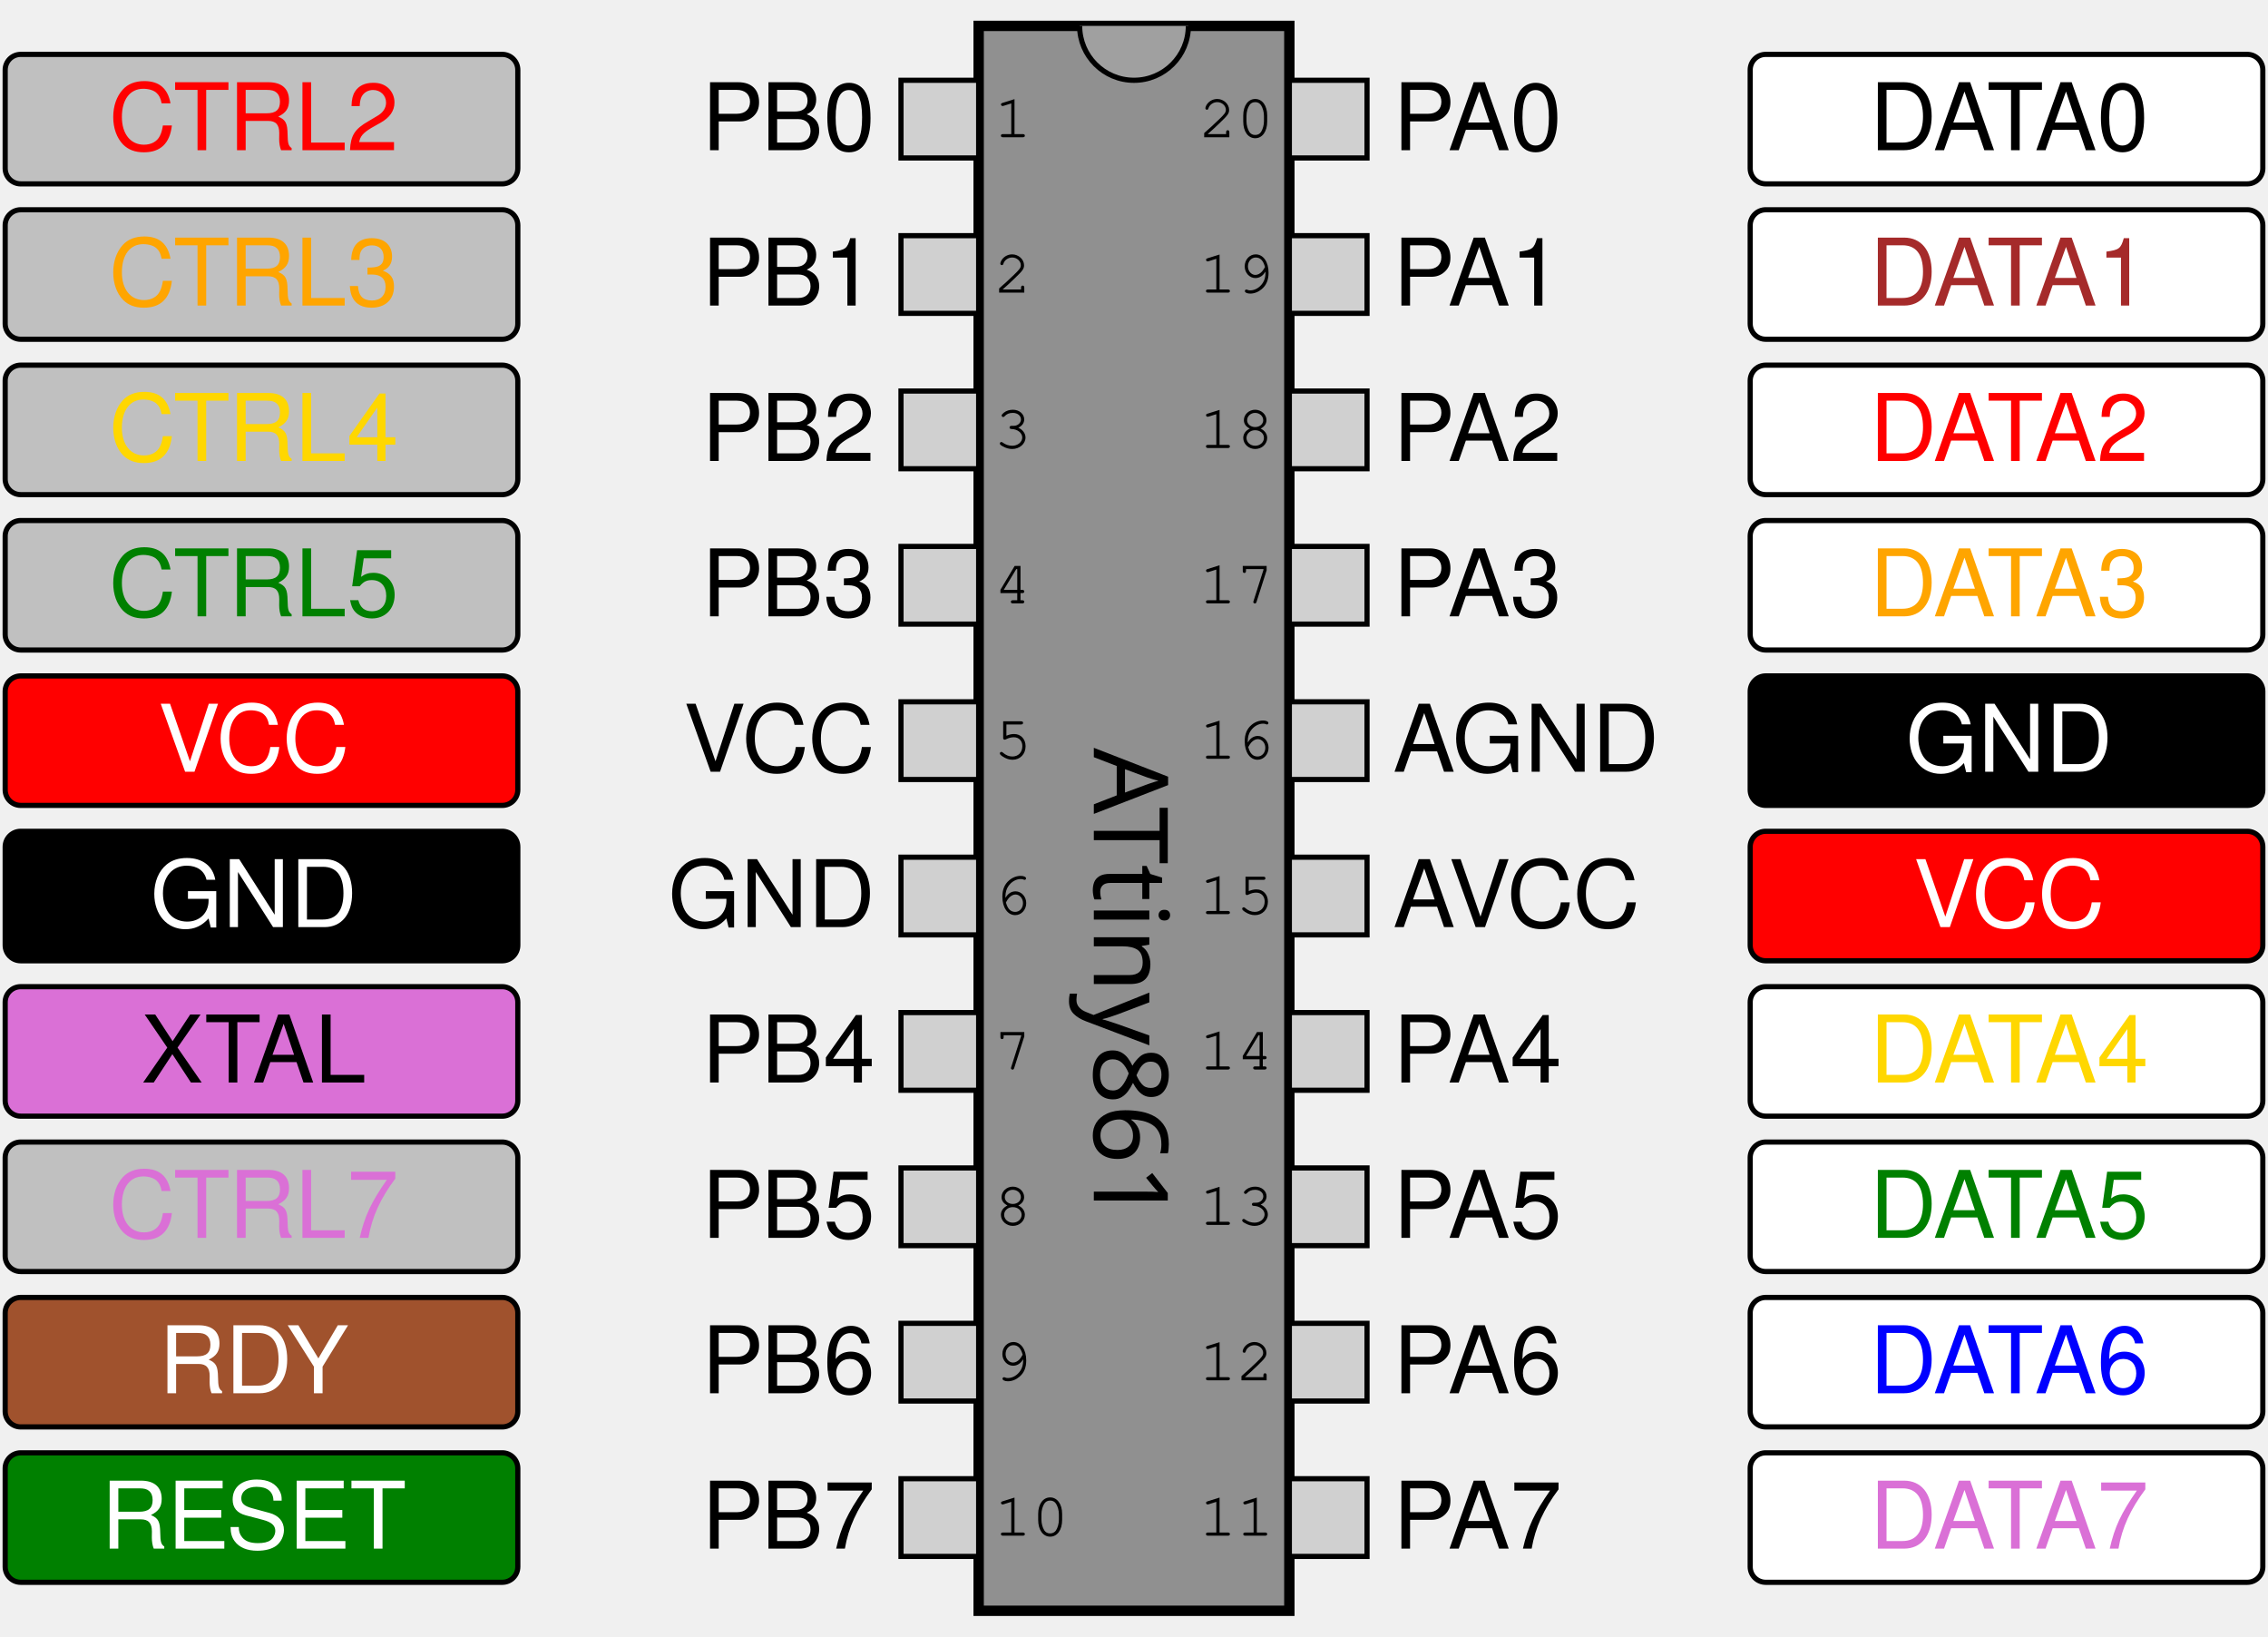
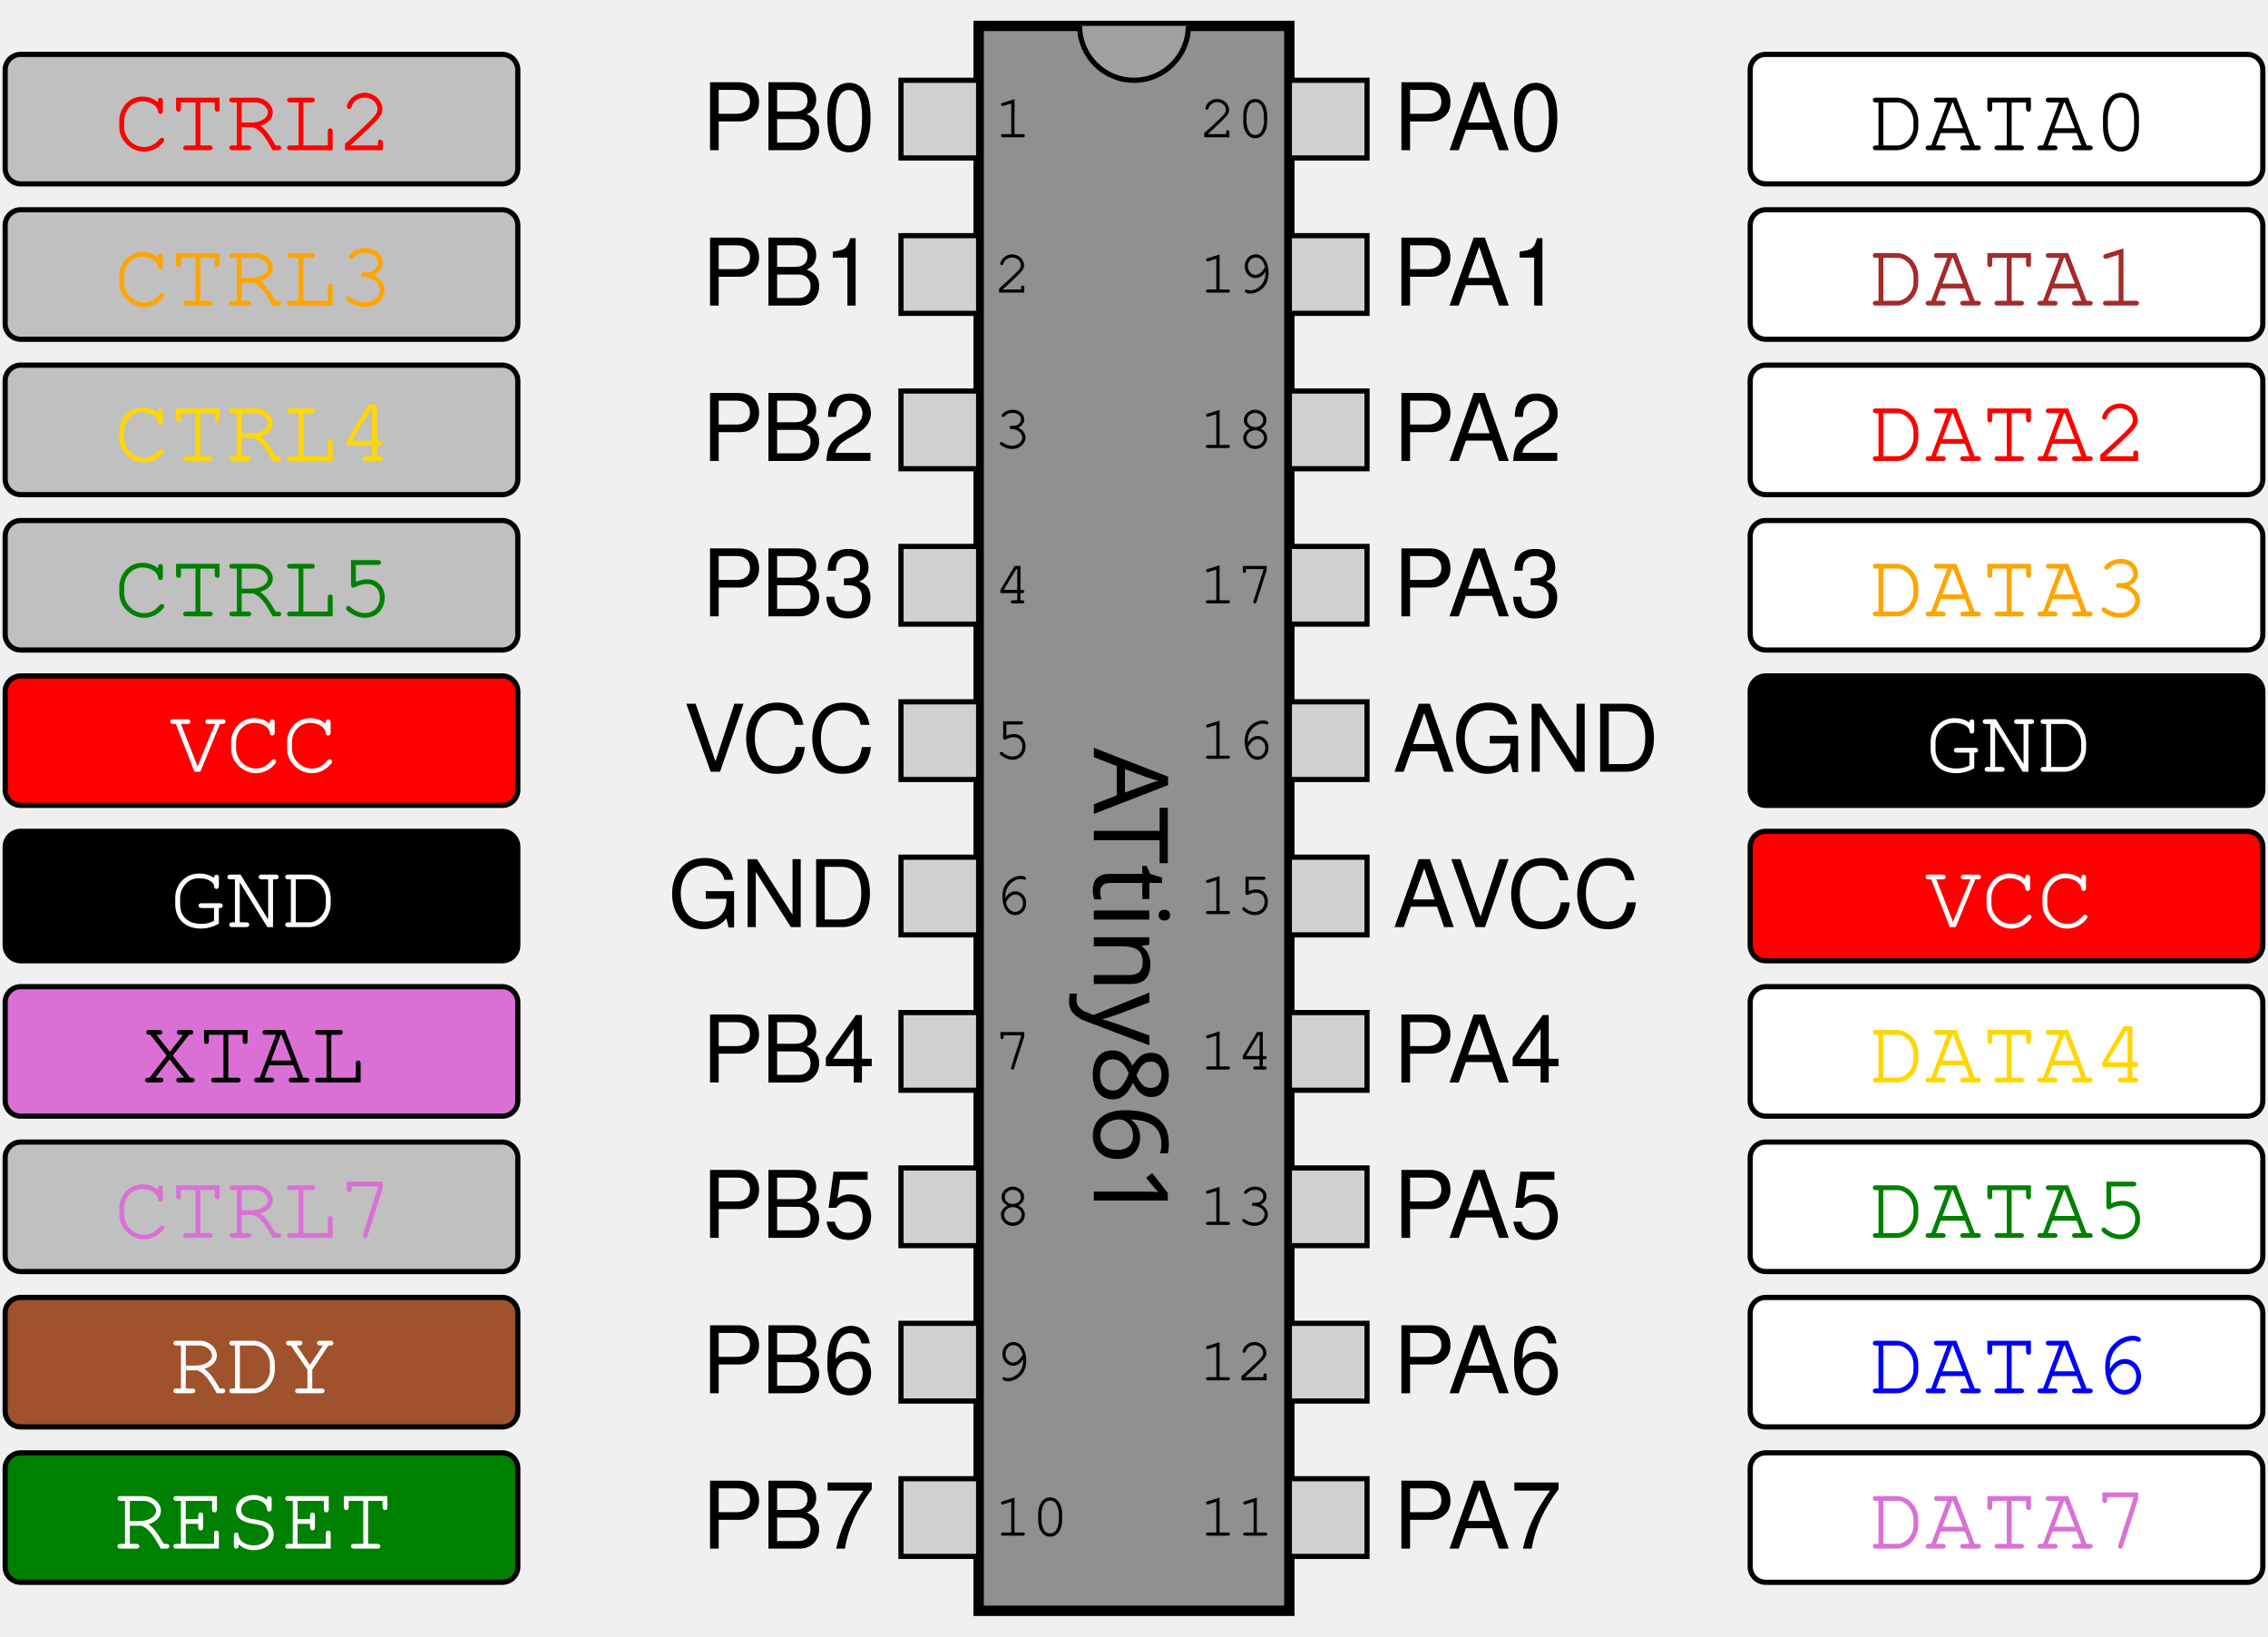
<svg xmlns="http://www.w3.org/2000/svg" version="1.1" viewBox="0 0 438.0 316.0">
  <defs>
    <style type="text/css">
     .ic       { fill:#909090; stroke:#000000; stroke-width:2.0 }
     .notch    { fill:#a0a0a0; stroke:#000000; stroke-width:1.0 }
     .pin      { fill:#d0d0d0; stroke:#000000; stroke-width:1.0 }
     .callout  { fill:none; stroke-width:3.0; stroke-linecap:round }
     .calloutb { stroke:white; fill:none;
                 stroke-width:5.0; stroke:opacity:75%; stroke-linecap:round }
     .pinno    { font-family:"Courier"; font-size:12px }
     .label    { font-family:"Helvetica"; font-size:18px }
-      .function { font-family:"Helvetica"; font-size:18px; text-anchor:middle }
+      .function { font-family:"Courier"; font-size:18px; text-anchor:middle }
     .title    { font-family:"Helvetica-Bold"; font-size:20px; text-anchor:middle; writing-mode:tb; alignment-baseline:central }
     .funbox   { stroke:black }
     
  </style>
  </defs>
  <rect class="ic" x="189.0" y="5" width="60.0" height="306.0" />
  <path class="notch" d="M208.5,5 a10.5,10.5 0 0,0 21,0" />
  <text class="title" x="219.0" y="158.0">
    ATtiny861
  </text>
  <rect class="pin" x="174.0" y="15.5" width="15.0" height="15.0" />
  <text class="label" x="169.0" y="29.0" text-anchor="end">
    PB0
  </text>
  <text class="pinno" x="192.0" y="26.5">
    1
  </text>
  <rect class="funbox" x="1" y="10.5" width="99" height="25.0" rx="3" style="fill:silver" />
  <text class="function" x="49" y="29.0" style="fill:red">
    CTRL2
  </text>
  <rect class="pin" x="174.0" y="45.5" width="15.0" height="15.0" />
  <text class="label" x="169.0" y="59.0" text-anchor="end">
    PB1
  </text>
  <text class="pinno" x="192.0" y="56.5">
    2
  </text>
  <rect class="funbox" x="1" y="40.5" width="99" height="25.0" rx="3" style="fill:silver" />
  <text class="function" x="49" y="59.0" style="fill:orange">
    CTRL3
  </text>
  <rect class="pin" x="174.0" y="75.5" width="15.0" height="15.0" />
  <text class="label" x="169.0" y="89.0" text-anchor="end">
    PB2
  </text>
  <text class="pinno" x="192.0" y="86.5">
    3
  </text>
  <rect class="funbox" x="1" y="70.5" width="99" height="25.0" rx="3" style="fill:silver" />
  <text class="function" x="49" y="89.0" style="fill:gold">
    CTRL4
  </text>
  <rect class="pin" x="174.0" y="105.5" width="15.0" height="15.0" />
  <text class="label" x="169.0" y="119.0" text-anchor="end">
    PB3
  </text>
  <text class="pinno" x="192.0" y="116.5">
    4
  </text>
  <rect class="funbox" x="1" y="100.5" width="99" height="25.0" rx="3" style="fill:silver" />
  <text class="function" x="49" y="119.0" style="fill:green">
    CTRL5
  </text>
  <rect class="pin" x="174.0" y="135.5" width="15.0" height="15.0" />
  <text class="label" x="169.0" y="149.0" text-anchor="end">
    VCC
  </text>
  <text class="pinno" x="192.0" y="146.5">
    5
  </text>
  <rect class="funbox" x="1" y="130.5" width="99" height="25.0" rx="3" style="fill:red" />
  <text class="function" x="49" y="149.0" style="fill:white">
    VCC
  </text>
  <rect class="pin" x="174.0" y="165.5" width="15.0" height="15.0" />
  <text class="label" x="169.0" y="179.0" text-anchor="end">
    GND
  </text>
  <text class="pinno" x="192.0" y="176.5">
    6
  </text>
  <rect class="funbox" x="1" y="160.5" width="99" height="25.0" rx="3" style="fill:black" />
  <text class="function" x="49" y="179.0" style="fill:white">
    GND
  </text>
  <rect class="pin" x="174.0" y="195.5" width="15.0" height="15.0" />
  <text class="label" x="169.0" y="209.0" text-anchor="end">
    PB4
  </text>
  <text class="pinno" x="192.0" y="206.5">
    7
  </text>
  <rect class="funbox" x="1" y="190.5" width="99" height="25.0" rx="3" style="fill:orchid" />
  <text class="function" x="49" y="209.0" style="fill:black">
    XTAL
  </text>
  <rect class="pin" x="174.0" y="225.5" width="15.0" height="15.0" />
  <text class="label" x="169.0" y="239.0" text-anchor="end">
    PB5
  </text>
  <text class="pinno" x="192.0" y="236.5">
    8
  </text>
  <rect class="funbox" x="1" y="220.5" width="99" height="25.0" rx="3" style="fill:silver" />
  <text class="function" x="49" y="239.0" style="fill:orchid">
    CTRL7
  </text>
  <rect class="pin" x="174.0" y="255.5" width="15.0" height="15.0" />
  <text class="label" x="169.0" y="269.0" text-anchor="end">
    PB6
  </text>
  <text class="pinno" x="192.0" y="266.5">
    9
  </text>
  <rect class="funbox" x="1" y="250.5" width="99" height="25.0" rx="3" style="fill:sienna" />
  <text class="function" x="49" y="269.0" style="fill:white">
    RDY
  </text>
  <rect class="pin" x="174.0" y="285.5" width="15.0" height="15.0" />
  <text class="label" x="169.0" y="299.0" text-anchor="end">
    PB7
  </text>
  <text class="pinno" x="192.0" y="296.5">
    10
  </text>
  <rect class="funbox" x="1" y="280.5" width="99" height="25.0" rx="3" style="fill:green" />
  <text class="function" x="49" y="299.0" style="fill:white">
    RESET
  </text>
  <rect class="pin" x="249.0" y="285.5" width="15.0" height="15.0" />
  <text class="pinno" x="246.0" y="296.5" text-anchor="end">
    11
  </text>
  <text class="label" x="269.0" y="299.0">
    PA7
  </text>
  <rect class="funbox" x="338.0" y="280.5" width="99" height="25.0" rx="3" style="fill:white" />
  <text class="function" x="388.0" y="299.0" style="fill:orchid">
    DATA7
  </text>
  <rect class="pin" x="249.0" y="255.5" width="15.0" height="15.0" />
  <text class="pinno" x="246.0" y="266.5" text-anchor="end">
    12
  </text>
  <text class="label" x="269.0" y="269.0">
    PA6
  </text>
  <rect class="funbox" x="338.0" y="250.5" width="99" height="25.0" rx="3" style="fill:white" />
  <text class="function" x="388.0" y="269.0" style="fill:blue">
    DATA6
  </text>
  <rect class="pin" x="249.0" y="225.5" width="15.0" height="15.0" />
  <text class="pinno" x="246.0" y="236.5" text-anchor="end">
    13
  </text>
  <text class="label" x="269.0" y="239.0">
    PA5
  </text>
  <rect class="funbox" x="338.0" y="220.5" width="99" height="25.0" rx="3" style="fill:white" />
  <text class="function" x="388.0" y="239.0" style="fill:green">
    DATA5
  </text>
  <rect class="pin" x="249.0" y="195.5" width="15.0" height="15.0" />
  <text class="pinno" x="246.0" y="206.5" text-anchor="end">
    14
  </text>
  <text class="label" x="269.0" y="209.0">
    PA4
  </text>
  <rect class="funbox" x="338.0" y="190.5" width="99" height="25.0" rx="3" style="fill:white" />
  <text class="function" x="388.0" y="209.0" style="fill:gold">
    DATA4
  </text>
  <rect class="pin" x="249.0" y="165.5" width="15.0" height="15.0" />
  <text class="pinno" x="246.0" y="176.5" text-anchor="end">
    15
  </text>
  <text class="label" x="269.0" y="179.0">
    AVCC
  </text>
  <rect class="funbox" x="338.0" y="160.5" width="99" height="25.0" rx="3" style="fill:red" />
  <text class="function" x="388.0" y="179.0" style="fill:white">
    VCC
  </text>
  <rect class="pin" x="249.0" y="135.5" width="15.0" height="15.0" />
  <text class="pinno" x="246.0" y="146.5" text-anchor="end">
    16
  </text>
  <text class="label" x="269.0" y="149.0">
    AGND
  </text>
  <rect class="funbox" x="338.0" y="130.5" width="99" height="25.0" rx="3" style="fill:black" />
  <text class="function" x="388.0" y="149.0" style="fill:white">
    GND
  </text>
  <rect class="pin" x="249.0" y="105.5" width="15.0" height="15.0" />
  <text class="pinno" x="246.0" y="116.5" text-anchor="end">
    17
  </text>
  <text class="label" x="269.0" y="119.0">
    PA3
  </text>
  <rect class="funbox" x="338.0" y="100.5" width="99" height="25.0" rx="3" style="fill:white" />
  <text class="function" x="388.0" y="119.0" style="fill:orange">
    DATA3
  </text>
  <rect class="pin" x="249.0" y="75.5" width="15.0" height="15.0" />
  <text class="pinno" x="246.0" y="86.5" text-anchor="end">
    18
  </text>
  <text class="label" x="269.0" y="89.0">
    PA2
  </text>
  <rect class="funbox" x="338.0" y="70.5" width="99" height="25.0" rx="3" style="fill:white" />
  <text class="function" x="388.0" y="89.0" style="fill:red">
    DATA2
  </text>
  <rect class="pin" x="249.0" y="45.5" width="15.0" height="15.0" />
  <text class="pinno" x="246.0" y="56.5" text-anchor="end">
    19
  </text>
  <text class="label" x="269.0" y="59.0">
    PA1
  </text>
  <rect class="funbox" x="338.0" y="40.5" width="99" height="25.0" rx="3" style="fill:white" />
  <text class="function" x="388.0" y="59.0" style="fill:brown">
    DATA1
  </text>
  <rect class="pin" x="249.0" y="15.5" width="15.0" height="15.0" />
  <text class="pinno" x="246.0" y="26.5" text-anchor="end">
    20
  </text>
  <text class="label" x="269.0" y="29.0">
    PA0
  </text>
  <rect class="funbox" x="338.0" y="10.5" width="99" height="25.0" rx="3" style="fill:white" />
  <text class="function" x="388.0" y="29.0" style="fill:black">
    DATA0
  </text>
</svg>
